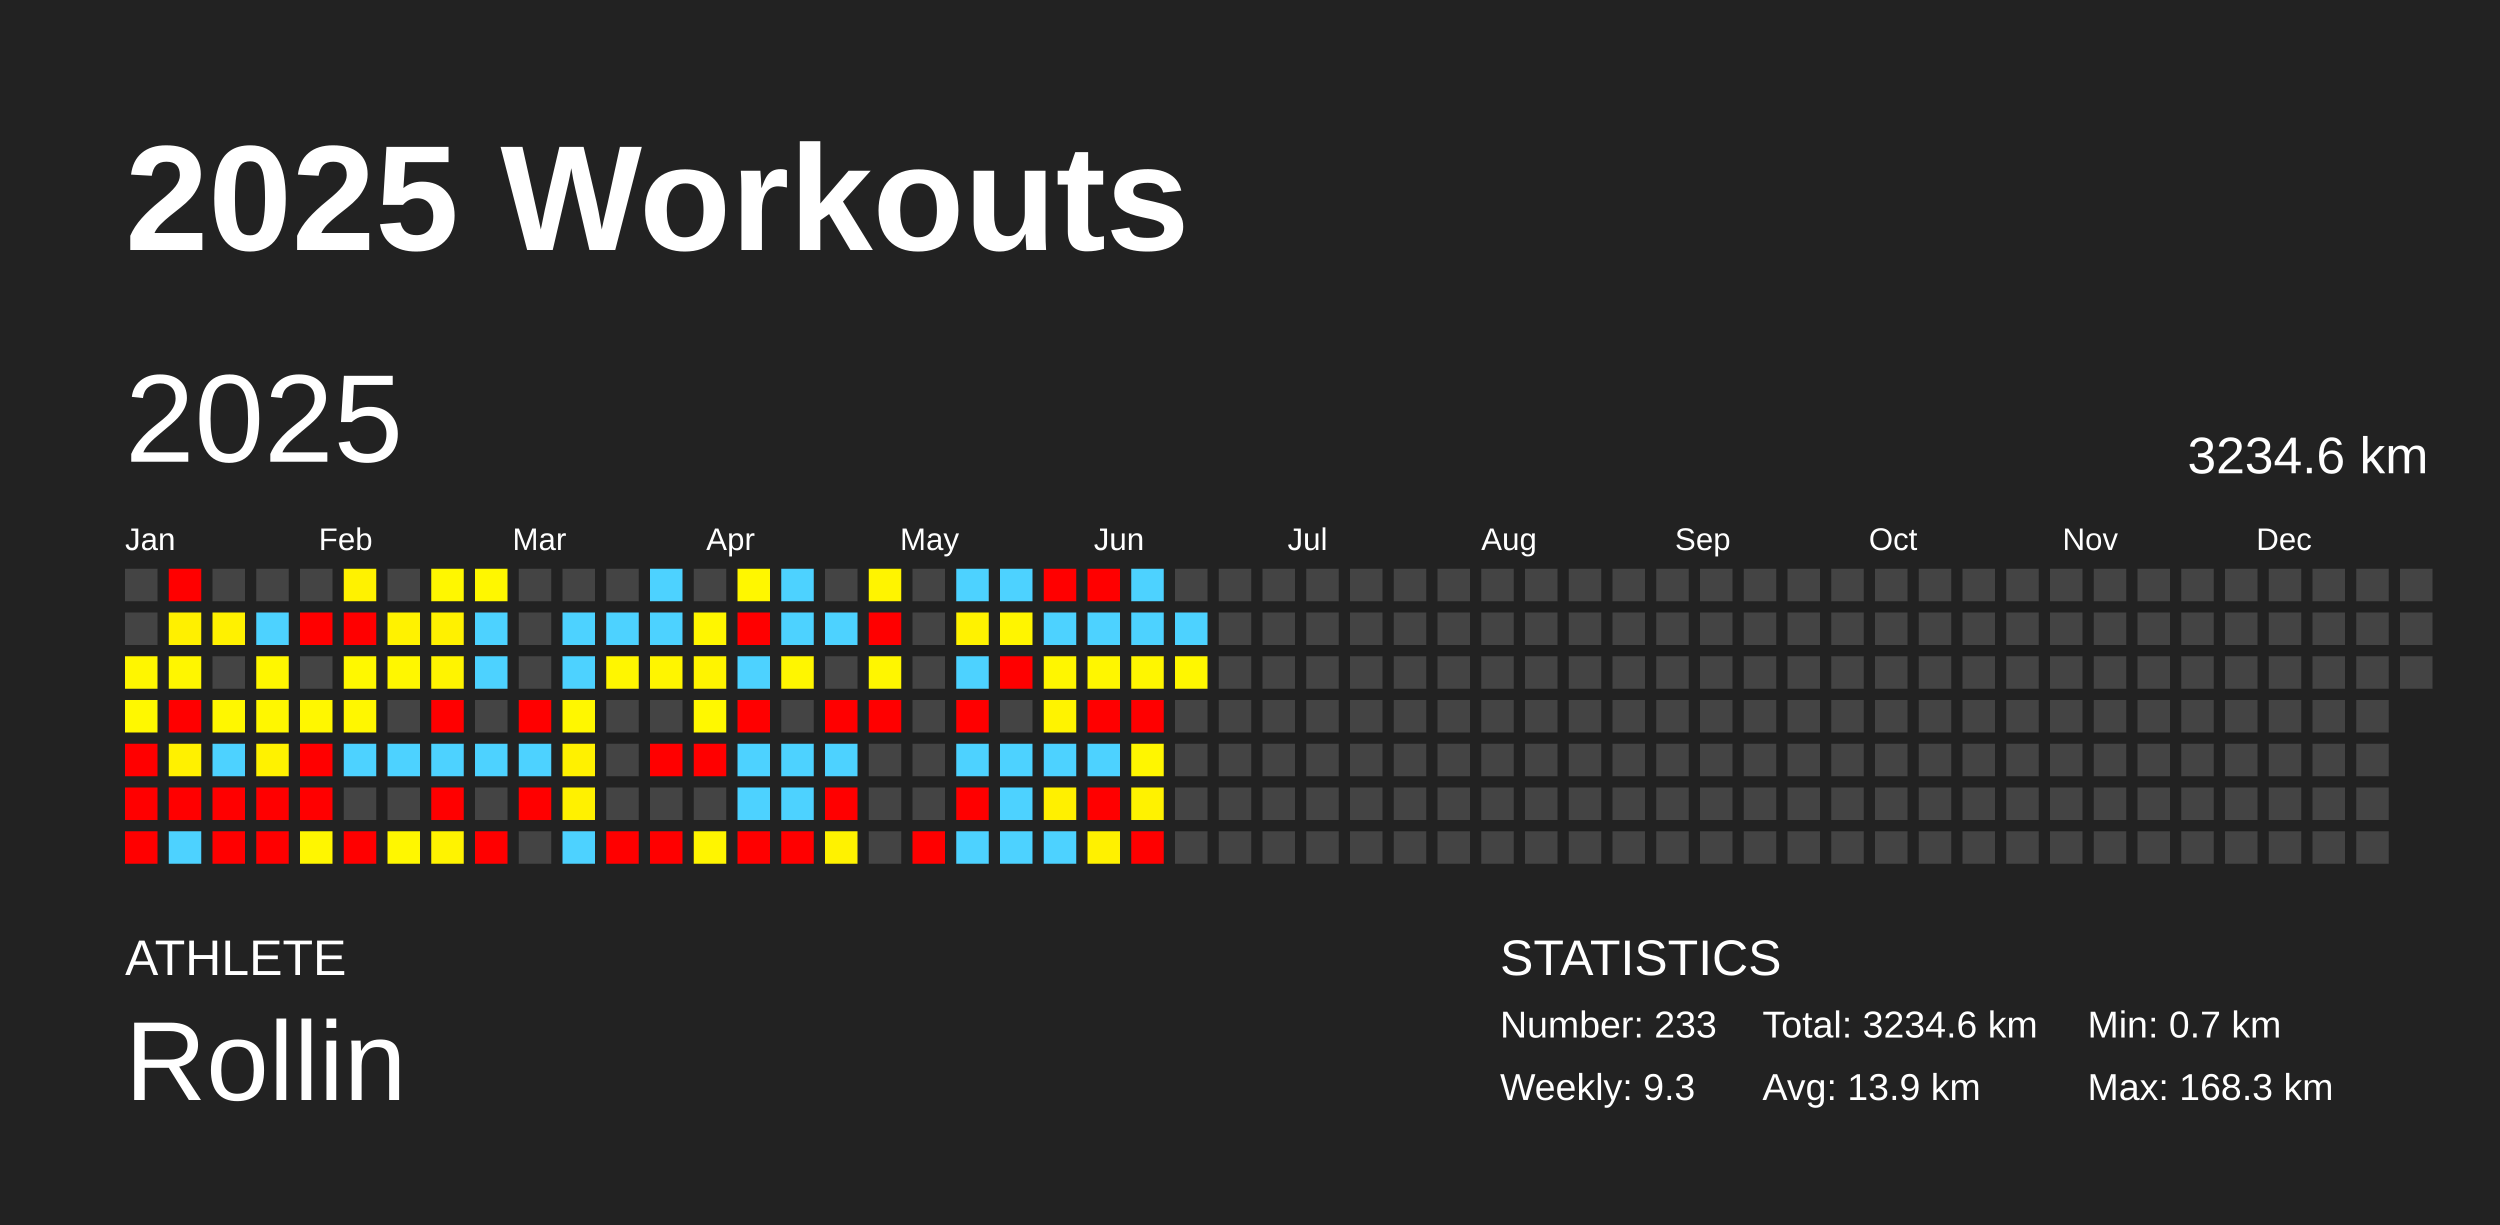
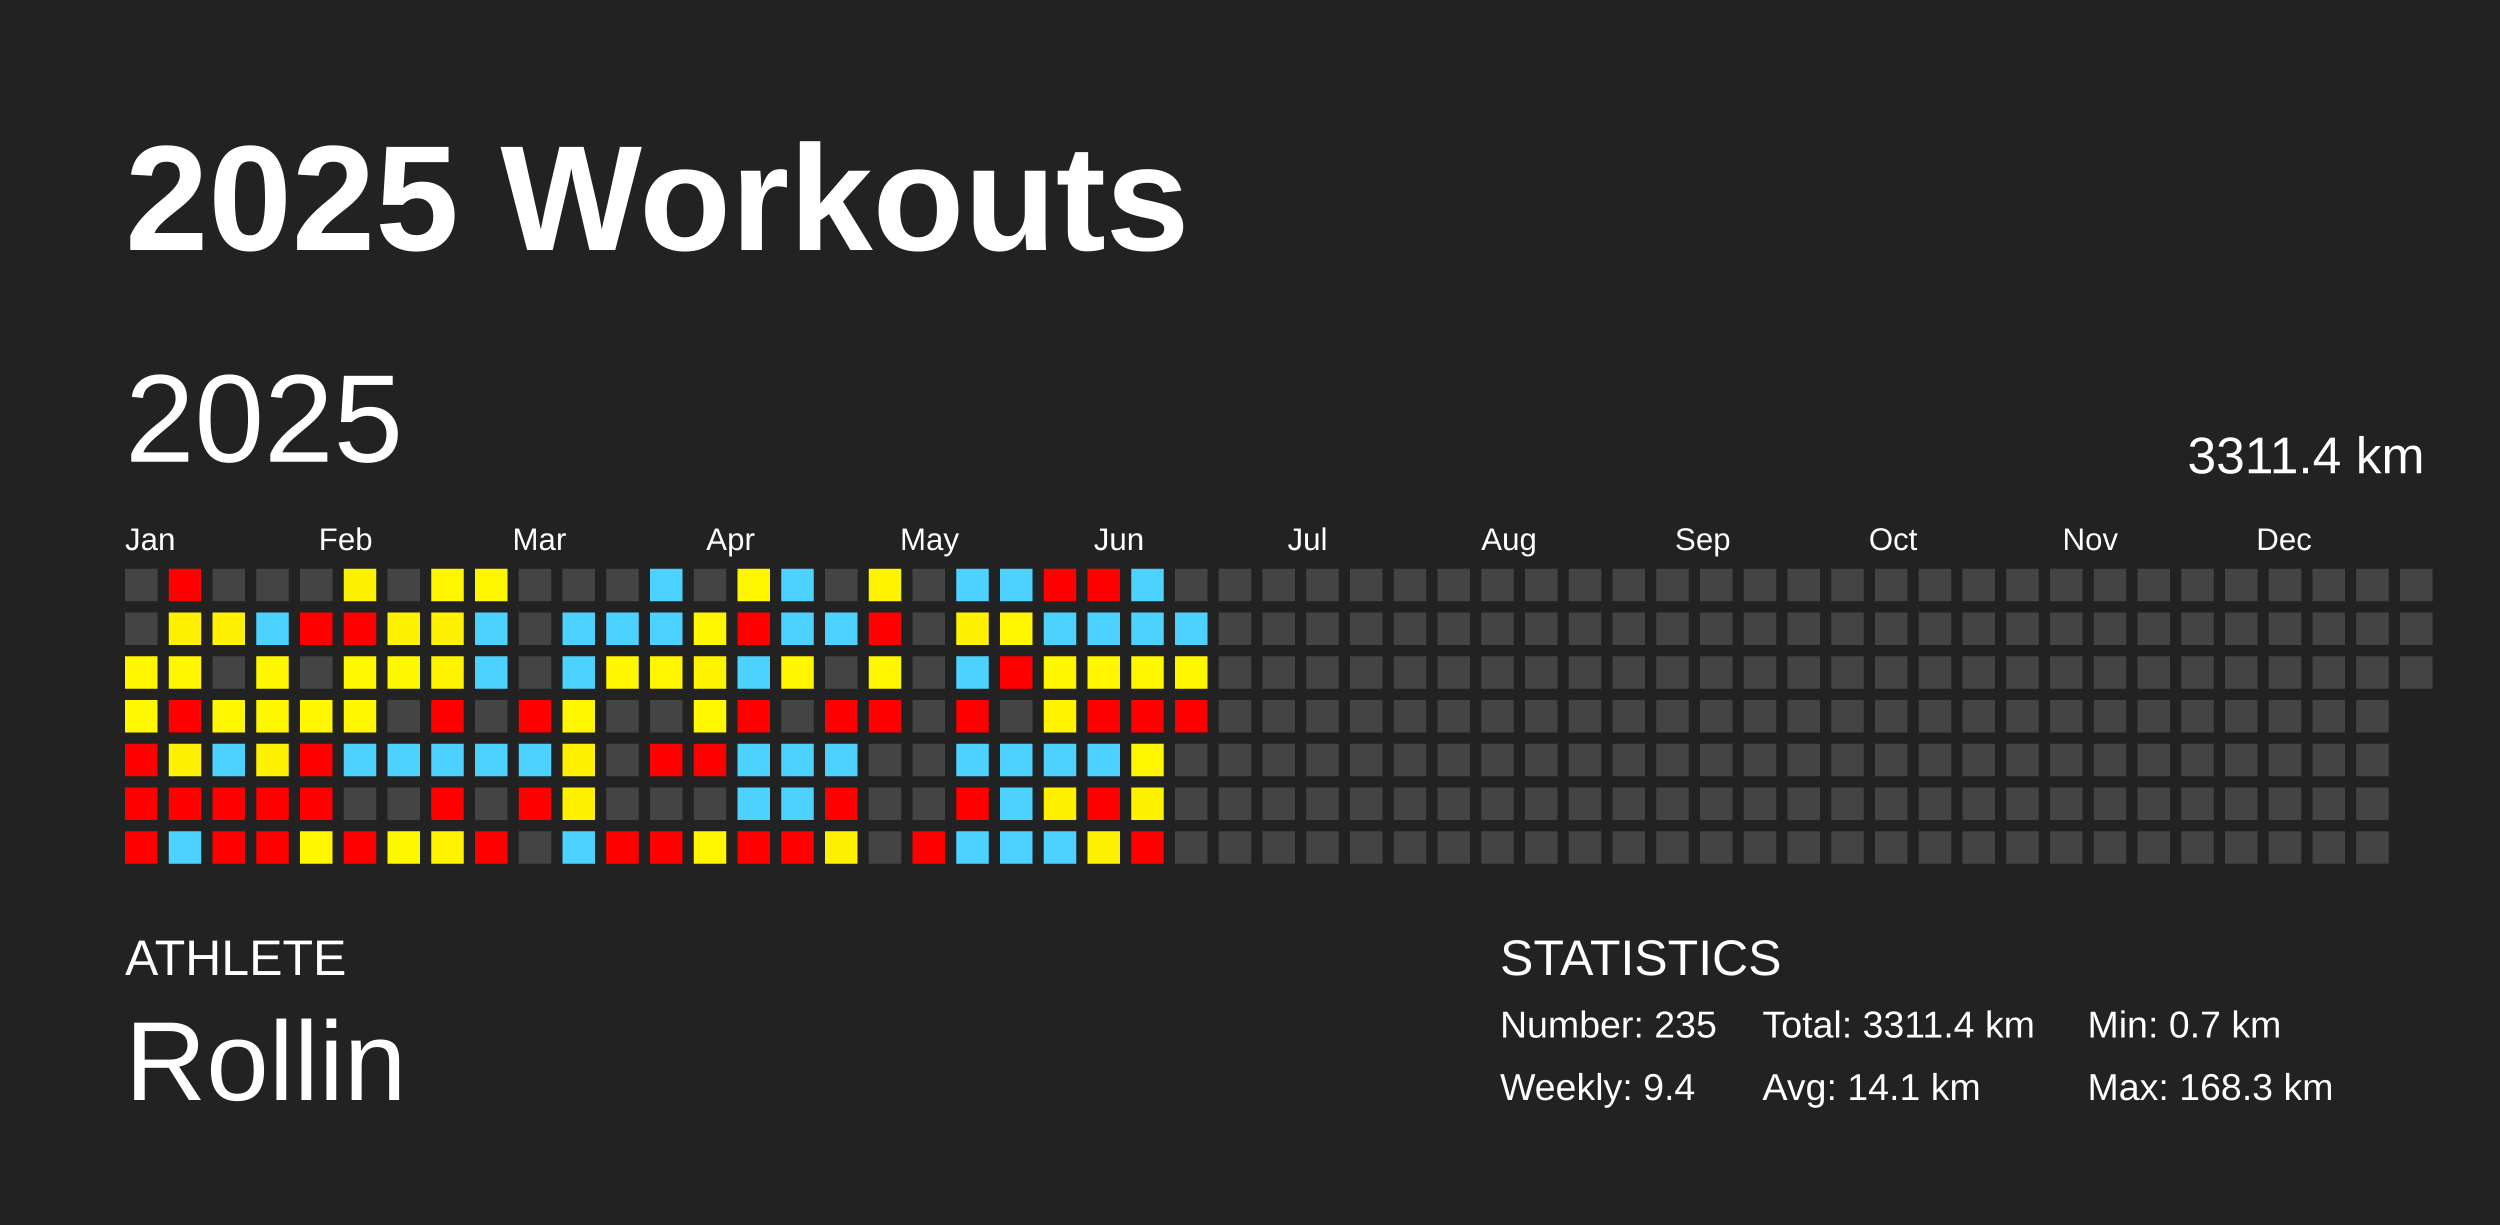
<svg xmlns="http://www.w3.org/2000/svg" baseProfile="full" height="98mm" version="1.1" viewBox="0,0,200,98" width="200mm">
  <defs />
  <rect fill="#222222" height="98" width="200" x="0" y="0" />
  <text fill="#FFFFFF" style="font-size:12px; font-family:Arial; font-weight:bold;" x="10" y="20">2025 Workouts</text>
  <text fill="#FFFFFF" style="font-size:4px; font-family:Arial" x="10" y="78">ATHLETE</text>
  <text fill="#FFFFFF" style="font-size:9px; font-family:Arial" x="10" y="88">Rollin</text>
  <text fill="#FFFFFF" style="font-size:4px; font-family:Arial" x="120" y="78">STATISTICS</text>
-   <text fill="#FFFFFF" style="font-size:3px; font-family:Arial" x="120" y="83">Number: 233</text>
-   <text fill="#FFFFFF" style="font-size:3px; font-family:Arial" x="120" y="88">Weekly: 9.3</text>
-   <text fill="#FFFFFF" style="font-size:3px; font-family:Arial" x="141" y="83">Total: 3234.6 km</text>
-   <text fill="#FFFFFF" style="font-size:3px; font-family:Arial" x="141" y="88">Avg: 13.9 km</text>
+   <text fill="#FFFFFF" style="font-size:3px; font-family:Arial" x="120" y="83">Number: 235</text>
+   <text fill="#FFFFFF" style="font-size:3px; font-family:Arial" x="120" y="88">Weekly: 9.4</text>
+   <text fill="#FFFFFF" style="font-size:3px; font-family:Arial" x="141" y="83">Total: 3311.4 km</text>
+   <text fill="#FFFFFF" style="font-size:3px; font-family:Arial" x="141" y="88">Avg: 14.1 km</text>
  <text fill="#FFFFFF" style="font-size:3px; font-family:Arial" x="167" y="83">Min: 0.7 km</text>
  <text fill="#FFFFFF" style="font-size:3px; font-family:Arial" x="167" y="88">Max: 168.3 km</text>
  <text dominant-baseline="hanging" fill="#FFFFFF" style="font-size:10.0px; font-family:Arial;" x="10" y="30">2025</text>
-   <text dominant-baseline="hanging" fill="#FFFFFF" style="font-size:4.125px; font-family:Arial;" x="175" y="35">3234.6 km</text>
+   <text dominant-baseline="hanging" fill="#FFFFFF" style="font-size:4.125px; font-family:Arial;" x="175" y="35">3311.4 km</text>
  <text fill="#FFFFFF" style="font-size:2.5px; font-family:Arial" x="10.0" y="44">Jan</text>
  <text fill="#FFFFFF" style="font-size:2.5px; font-family:Arial" x="25.5" y="44">Feb</text>
  <text fill="#FFFFFF" style="font-size:2.5px; font-family:Arial" x="41.0" y="44">Mar</text>
  <text fill="#FFFFFF" style="font-size:2.5px; font-family:Arial" x="56.5" y="44">Apr</text>
  <text fill="#FFFFFF" style="font-size:2.5px; font-family:Arial" x="72.0" y="44">May</text>
  <text fill="#FFFFFF" style="font-size:2.5px; font-family:Arial" x="87.5" y="44">Jun</text>
  <text fill="#FFFFFF" style="font-size:2.5px; font-family:Arial" x="103.0" y="44">Jul</text>
  <text fill="#FFFFFF" style="font-size:2.5px; font-family:Arial" x="118.5" y="44">Aug</text>
  <text fill="#FFFFFF" style="font-size:2.5px; font-family:Arial" x="134.0" y="44">Sep</text>
  <text fill="#FFFFFF" style="font-size:2.5px; font-family:Arial" x="149.5" y="44">Oct</text>
  <text fill="#FFFFFF" style="font-size:2.5px; font-family:Arial" x="165.0" y="44">Nov</text>
  <text fill="#FFFFFF" style="font-size:2.5px; font-family:Arial" x="180.5" y="44">Dec</text>
  <rect fill="#444444" height="2.6" width="2.6" x="10.0" y="45.5" />
  <rect fill="#444444" height="2.6" width="2.6" x="10.0" y="49.0" />
  <rect fill="#fff600" height="2.6" width="2.6" x="10.0" y="52.5" />
  <rect fill="#fff800" height="2.6" width="2.6" x="10.0" y="56.0" />
  <rect fill="red" height="2.6" width="2.6" x="10.0" y="59.5" />
  <rect fill="red" height="2.6" width="2.6" x="10.0" y="63.0" />
  <rect fill="red" height="2.6" width="2.6" x="10.0" y="66.5" />
  <rect fill="red" height="2.6" width="2.6" x="13.5" y="45.5" />
  <rect fill="#fff000" height="2.6" width="2.6" x="13.5" y="49.0" />
  <rect fill="#fff600" height="2.6" width="2.6" x="13.5" y="52.5" />
  <rect fill="red" height="2.6" width="2.6" x="13.5" y="56.0" />
  <rect fill="#fff100" height="2.6" width="2.6" x="13.5" y="59.5" />
  <rect fill="red" height="2.6" width="2.6" x="13.5" y="63.0" />
  <rect fill="#4dd2ff" height="2.6" width="2.6" x="13.5" y="66.5" />
  <rect fill="#444444" height="2.6" width="2.6" x="17.0" y="45.5" />
  <rect fill="#fff100" height="2.6" width="2.6" x="17.0" y="49.0" />
  <rect fill="#444444" height="2.6" width="2.6" x="17.0" y="52.5" />
  <rect fill="#fff700" height="2.6" width="2.6" x="17.0" y="56.0" />
  <rect fill="#4dd2ff" height="2.6" width="2.6" x="17.0" y="59.5" />
  <rect fill="red" height="2.6" width="2.6" x="17.0" y="63.0" />
  <rect fill="red" height="2.6" width="2.6" x="17.0" y="66.5" />
  <rect fill="#444444" height="2.6" width="2.6" x="20.5" y="45.5" />
  <rect fill="#4dd2ff" height="2.6" width="2.6" x="20.5" y="49.0" />
  <rect fill="#fff700" height="2.6" width="2.6" x="20.5" y="52.5" />
  <rect fill="#fff700" height="2.6" width="2.6" x="20.5" y="56.0" />
  <rect fill="#fff200" height="2.6" width="2.6" x="20.5" y="59.5" />
  <rect fill="red" height="2.6" width="2.6" x="20.5" y="63.0" />
  <rect fill="red" height="2.6" width="2.6" x="20.5" y="66.5" />
  <rect fill="#444444" height="2.6" width="2.6" x="24.0" y="45.5" />
  <rect fill="red" height="2.6" width="2.6" x="24.0" y="49.0" />
  <rect fill="#444444" height="2.6" width="2.6" x="24.0" y="52.5" />
  <rect fill="#fff700" height="2.6" width="2.6" x="24.0" y="56.0" />
  <rect fill="red" height="2.6" width="2.6" x="24.0" y="59.5" />
  <rect fill="red" height="2.6" width="2.6" x="24.0" y="63.0" />
  <rect fill="#fff600" height="2.6" width="2.6" x="24.0" y="66.5" />
  <rect fill="#fff200" height="2.6" width="2.6" x="27.5" y="45.5" />
  <rect fill="red" height="2.6" width="2.6" x="27.5" y="49.0" />
  <rect fill="#fff800" height="2.6" width="2.6" x="27.5" y="52.5" />
  <rect fill="#fff700" height="2.6" width="2.6" x="27.5" y="56.0" />
  <rect fill="#4dd2ff" height="2.6" width="2.6" x="27.5" y="59.5" />
  <rect fill="#444444" height="2.6" width="2.6" x="27.5" y="63.0" />
  <rect fill="red" height="2.6" width="2.6" x="27.5" y="66.5" />
  <rect fill="#444444" height="2.6" width="2.6" x="31.0" y="45.5" />
  <rect fill="#fff200" height="2.6" width="2.6" x="31.0" y="49.0" />
  <rect fill="#fff700" height="2.6" width="2.6" x="31.0" y="52.5" />
  <rect fill="#444444" height="2.6" width="2.6" x="31.0" y="56.0" />
  <rect fill="#4dd2ff" height="2.6" width="2.6" x="31.0" y="59.5" />
  <rect fill="#444444" height="2.6" width="2.6" x="31.0" y="63.0" />
  <rect fill="#fff700" height="2.6" width="2.6" x="31.0" y="66.5" />
  <rect fill="#fff700" height="2.6" width="2.6" x="34.5" y="45.5" />
  <rect fill="#fff100" height="2.6" width="2.6" x="34.5" y="49.0" />
  <rect fill="#fff400" height="2.6" width="2.6" x="34.5" y="52.5" />
  <rect fill="red" height="2.6" width="2.6" x="34.5" y="56.0" />
  <rect fill="#4dd2ff" height="2.6" width="2.6" x="34.5" y="59.5" />
  <rect fill="red" height="2.6" width="2.6" x="34.5" y="63.0" />
  <rect fill="#fff300" height="2.6" width="2.6" x="34.5" y="66.5" />
  <rect fill="#fff700" height="2.6" width="2.6" x="38.0" y="45.5" />
  <rect fill="#4dd2ff" height="2.6" width="2.6" x="38.0" y="49.0" />
  <rect fill="#4dd2ff" height="2.6" width="2.6" x="38.0" y="52.5" />
  <rect fill="#444444" height="2.6" width="2.6" x="38.0" y="56.0" />
  <rect fill="#4dd2ff" height="2.6" width="2.6" x="38.0" y="59.5" />
  <rect fill="#444444" height="2.6" width="2.6" x="38.0" y="63.0" />
  <rect fill="red" height="2.6" width="2.6" x="38.0" y="66.5" />
  <rect fill="#444444" height="2.6" width="2.6" x="41.5" y="45.5" />
  <rect fill="#444444" height="2.6" width="2.6" x="41.5" y="49.0" />
  <rect fill="#444444" height="2.6" width="2.6" x="41.5" y="52.5" />
  <rect fill="red" height="2.6" width="2.6" x="41.5" y="56.0" />
  <rect fill="#4dd2ff" height="2.6" width="2.6" x="41.5" y="59.5" />
  <rect fill="red" height="2.6" width="2.6" x="41.5" y="63.0" />
  <rect fill="#444444" height="2.6" width="2.6" x="41.5" y="66.5" />
  <rect fill="#444444" height="2.6" width="2.6" x="45.0" y="45.5" />
  <rect fill="#4dd2ff" height="2.6" width="2.6" x="45.0" y="49.0" />
  <rect fill="#4dd2ff" height="2.6" width="2.6" x="45.0" y="52.5" />
  <rect fill="#fff700" height="2.6" width="2.6" x="45.0" y="56.0" />
  <rect fill="#fff100" height="2.6" width="2.6" x="45.0" y="59.5" />
  <rect fill="#fff100" height="2.6" width="2.6" x="45.0" y="63.0" />
  <rect fill="#4dd2ff" height="2.6" width="2.6" x="45.0" y="66.5" />
  <rect fill="#444444" height="2.6" width="2.6" x="48.5" y="45.5" />
  <rect fill="#4dd2ff" height="2.6" width="2.6" x="48.5" y="49.0" />
  <rect fill="#fff600" height="2.6" width="2.6" x="48.5" y="52.5" />
  <rect fill="#444444" height="2.6" width="2.6" x="48.5" y="56.0" />
  <rect fill="#444444" height="2.6" width="2.6" x="48.5" y="59.5" />
  <rect fill="#444444" height="2.6" width="2.6" x="48.5" y="63.0" />
  <rect fill="red" height="2.6" width="2.6" x="48.5" y="66.5" />
  <rect fill="#4dd2ff" height="2.6" width="2.6" x="52.0" y="45.5" />
  <rect fill="#4dd2ff" height="2.6" width="2.6" x="52.0" y="49.0" />
  <rect fill="#fff500" height="2.6" width="2.6" x="52.0" y="52.5" />
  <rect fill="#444444" height="2.6" width="2.6" x="52.0" y="56.0" />
  <rect fill="red" height="2.6" width="2.6" x="52.0" y="59.5" />
  <rect fill="#444444" height="2.6" width="2.6" x="52.0" y="63.0" />
  <rect fill="red" height="2.6" width="2.6" x="52.0" y="66.5" />
  <rect fill="#444444" height="2.6" width="2.6" x="55.5" y="45.5" />
  <rect fill="#fff600" height="2.6" width="2.6" x="55.5" y="49.0" />
  <rect fill="#fff400" height="2.6" width="2.6" x="55.5" y="52.5" />
  <rect fill="#fff800" height="2.6" width="2.6" x="55.5" y="56.0" />
  <rect fill="red" height="2.6" width="2.6" x="55.5" y="59.5" />
  <rect fill="#444444" height="2.6" width="2.6" x="55.5" y="63.0" />
  <rect fill="#fff500" height="2.6" width="2.6" x="55.5" y="66.5" />
  <rect fill="#fff700" height="2.6" width="2.6" x="59.0" y="45.5" />
  <rect fill="red" height="2.6" width="2.6" x="59.0" y="49.0" />
  <rect fill="#4dd2ff" height="2.6" width="2.6" x="59.0" y="52.5" />
  <rect fill="red" height="2.6" width="2.6" x="59.0" y="56.0" />
  <rect fill="#4dd2ff" height="2.6" width="2.6" x="59.0" y="59.5" />
  <rect fill="#4dd2ff" height="2.6" width="2.6" x="59.0" y="63.0" />
  <rect fill="red" height="2.6" width="2.6" x="59.0" y="66.5" />
  <rect fill="#4dd2ff" height="2.6" width="2.6" x="62.5" y="45.5" />
  <rect fill="#4dd2ff" height="2.6" width="2.6" x="62.5" y="49.0" />
  <rect fill="#fff600" height="2.6" width="2.6" x="62.5" y="52.5" />
  <rect fill="#444444" height="2.6" width="2.6" x="62.5" y="56.0" />
  <rect fill="#4dd2ff" height="2.6" width="2.6" x="62.5" y="59.5" />
  <rect fill="#4dd2ff" height="2.6" width="2.6" x="62.5" y="63.0" />
  <rect fill="red" height="2.6" width="2.6" x="62.5" y="66.5" />
  <rect fill="#444444" height="2.6" width="2.6" x="66.0" y="45.5" />
  <rect fill="#4dd2ff" height="2.6" width="2.6" x="66.0" y="49.0" />
  <rect fill="#444444" height="2.6" width="2.6" x="66.0" y="52.5" />
  <rect fill="red" height="2.6" width="2.6" x="66.0" y="56.0" />
  <rect fill="#4dd2ff" height="2.6" width="2.6" x="66.0" y="59.5" />
  <rect fill="red" height="2.6" width="2.6" x="66.0" y="63.0" />
  <rect fill="#fff200" height="2.6" width="2.6" x="66.0" y="66.5" />
  <rect fill="#fff400" height="2.6" width="2.6" x="69.5" y="45.5" />
  <rect fill="red" height="2.6" width="2.6" x="69.5" y="49.0" />
  <rect fill="#fff600" height="2.6" width="2.6" x="69.5" y="52.5" />
  <rect fill="red" height="2.6" width="2.6" x="69.5" y="56.0" />
  <rect fill="#444444" height="2.6" width="2.6" x="69.5" y="59.5" />
  <rect fill="#444444" height="2.6" width="2.6" x="69.5" y="63.0" />
  <rect fill="#444444" height="2.6" width="2.6" x="69.5" y="66.5" />
  <rect fill="#444444" height="2.6" width="2.6" x="73.0" y="45.5" />
  <rect fill="#444444" height="2.6" width="2.6" x="73.0" y="49.0" />
  <rect fill="#444444" height="2.6" width="2.6" x="73.0" y="52.5" />
  <rect fill="#444444" height="2.6" width="2.6" x="73.0" y="56.0" />
  <rect fill="#444444" height="2.6" width="2.6" x="73.0" y="59.5" />
  <rect fill="#444444" height="2.6" width="2.6" x="73.0" y="63.0" />
  <rect fill="red" height="2.6" width="2.6" x="73.0" y="66.5" />
  <rect fill="#4dd2ff" height="2.6" width="2.6" x="76.5" y="45.5" />
  <rect fill="#fff200" height="2.6" width="2.6" x="76.5" y="49.0" />
  <rect fill="#4dd2ff" height="2.6" width="2.6" x="76.5" y="52.5" />
  <rect fill="red" height="2.6" width="2.6" x="76.5" y="56.0" />
  <rect fill="#4dd2ff" height="2.6" width="2.6" x="76.5" y="59.5" />
  <rect fill="red" height="2.6" width="2.6" x="76.5" y="63.0" />
  <rect fill="#4dd2ff" height="2.6" width="2.6" x="76.5" y="66.5" />
  <rect fill="#4dd2ff" height="2.6" width="2.6" x="80.0" y="45.5" />
  <rect fill="#fff500" height="2.6" width="2.6" x="80.0" y="49.0" />
  <rect fill="red" height="2.6" width="2.6" x="80.0" y="52.5" />
  <rect fill="#444444" height="2.6" width="2.6" x="80.0" y="56.0" />
  <rect fill="#4dd2ff" height="2.6" width="2.6" x="80.0" y="59.5" />
  <rect fill="#4dd2ff" height="2.6" width="2.6" x="80.0" y="63.0" />
  <rect fill="#4dd2ff" height="2.6" width="2.6" x="80.0" y="66.5" />
  <rect fill="red" height="2.6" width="2.6" x="83.5" y="45.5" />
  <rect fill="#4dd2ff" height="2.6" width="2.6" x="83.5" y="49.0" />
  <rect fill="#fff600" height="2.6" width="2.6" x="83.5" y="52.5" />
  <rect fill="#fff300" height="2.6" width="2.6" x="83.5" y="56.0" />
  <rect fill="#4dd2ff" height="2.6" width="2.6" x="83.5" y="59.5" />
  <rect fill="#fff000" height="2.6" width="2.6" x="83.5" y="63.0" />
  <rect fill="#4dd2ff" height="2.6" width="2.6" x="83.5" y="66.5" />
  <rect fill="red" height="2.6" width="2.6" x="87.0" y="45.5" />
  <rect fill="#4dd2ff" height="2.6" width="2.6" x="87.0" y="49.0" />
  <rect fill="#fff600" height="2.6" width="2.6" x="87.0" y="52.5" />
  <rect fill="red" height="2.6" width="2.6" x="87.0" y="56.0" />
  <rect fill="#4dd2ff" height="2.6" width="2.6" x="87.0" y="59.5" />
  <rect fill="red" height="2.6" width="2.6" x="87.0" y="63.0" />
  <rect fill="#fff100" height="2.6" width="2.6" x="87.0" y="66.5" />
  <rect fill="#4dd2ff" height="2.6" width="2.6" x="90.5" y="45.5" />
  <rect fill="#4dd2ff" height="2.6" width="2.6" x="90.5" y="49.0" />
  <rect fill="#fff600" height="2.6" width="2.6" x="90.5" y="52.5" />
  <rect fill="red" height="2.6" width="2.6" x="90.5" y="56.0" />
  <rect fill="#fff600" height="2.6" width="2.6" x="90.5" y="59.5" />
  <rect fill="#fff200" height="2.6" width="2.6" x="90.5" y="63.0" />
  <rect fill="red" height="2.6" width="2.6" x="90.5" y="66.5" />
  <rect fill="#444444" height="2.6" width="2.6" x="94.0" y="45.5" />
  <rect fill="#4dd2ff" height="2.6" width="2.6" x="94.0" y="49.0" />
  <rect fill="#fff700" height="2.6" width="2.6" x="94.0" y="52.5" />
-   <rect fill="#444444" height="2.6" width="2.6" x="94.0" y="56.0" />
+   <rect fill="red" height="2.6" width="2.6" x="94.0" y="56.0" />
  <rect fill="#444444" height="2.6" width="2.6" x="94.0" y="59.5" />
  <rect fill="#444444" height="2.6" width="2.6" x="94.0" y="63.0" />
  <rect fill="#444444" height="2.6" width="2.6" x="94.0" y="66.5" />
  <rect fill="#444444" height="2.6" width="2.6" x="97.5" y="45.5" />
  <rect fill="#444444" height="2.6" width="2.6" x="97.5" y="49.0" />
  <rect fill="#444444" height="2.6" width="2.6" x="97.5" y="52.5" />
  <rect fill="#444444" height="2.6" width="2.6" x="97.5" y="56.0" />
  <rect fill="#444444" height="2.6" width="2.6" x="97.5" y="59.5" />
  <rect fill="#444444" height="2.6" width="2.6" x="97.5" y="63.0" />
  <rect fill="#444444" height="2.6" width="2.6" x="97.5" y="66.5" />
  <rect fill="#444444" height="2.6" width="2.6" x="101.0" y="45.5" />
  <rect fill="#444444" height="2.6" width="2.6" x="101.0" y="49.0" />
  <rect fill="#444444" height="2.6" width="2.6" x="101.0" y="52.5" />
  <rect fill="#444444" height="2.6" width="2.6" x="101.0" y="56.0" />
  <rect fill="#444444" height="2.6" width="2.6" x="101.0" y="59.5" />
  <rect fill="#444444" height="2.6" width="2.6" x="101.0" y="63.0" />
  <rect fill="#444444" height="2.6" width="2.6" x="101.0" y="66.5" />
  <rect fill="#444444" height="2.6" width="2.6" x="104.5" y="45.5" />
  <rect fill="#444444" height="2.6" width="2.6" x="104.5" y="49.0" />
  <rect fill="#444444" height="2.6" width="2.6" x="104.5" y="52.5" />
  <rect fill="#444444" height="2.6" width="2.6" x="104.5" y="56.0" />
  <rect fill="#444444" height="2.6" width="2.6" x="104.5" y="59.5" />
  <rect fill="#444444" height="2.6" width="2.6" x="104.5" y="63.0" />
  <rect fill="#444444" height="2.6" width="2.6" x="104.5" y="66.5" />
  <rect fill="#444444" height="2.6" width="2.6" x="108.0" y="45.5" />
  <rect fill="#444444" height="2.6" width="2.6" x="108.0" y="49.0" />
  <rect fill="#444444" height="2.6" width="2.6" x="108.0" y="52.5" />
  <rect fill="#444444" height="2.6" width="2.6" x="108.0" y="56.0" />
  <rect fill="#444444" height="2.6" width="2.6" x="108.0" y="59.5" />
  <rect fill="#444444" height="2.6" width="2.6" x="108.0" y="63.0" />
  <rect fill="#444444" height="2.6" width="2.6" x="108.0" y="66.5" />
  <rect fill="#444444" height="2.6" width="2.6" x="111.5" y="45.5" />
  <rect fill="#444444" height="2.6" width="2.6" x="111.5" y="49.0" />
  <rect fill="#444444" height="2.6" width="2.6" x="111.5" y="52.5" />
  <rect fill="#444444" height="2.6" width="2.6" x="111.5" y="56.0" />
  <rect fill="#444444" height="2.6" width="2.6" x="111.5" y="59.5" />
  <rect fill="#444444" height="2.6" width="2.6" x="111.5" y="63.0" />
  <rect fill="#444444" height="2.6" width="2.6" x="111.5" y="66.5" />
  <rect fill="#444444" height="2.6" width="2.6" x="115.0" y="45.5" />
  <rect fill="#444444" height="2.6" width="2.6" x="115.0" y="49.0" />
  <rect fill="#444444" height="2.6" width="2.6" x="115.0" y="52.5" />
  <rect fill="#444444" height="2.6" width="2.6" x="115.0" y="56.0" />
  <rect fill="#444444" height="2.6" width="2.6" x="115.0" y="59.5" />
  <rect fill="#444444" height="2.6" width="2.6" x="115.0" y="63.0" />
  <rect fill="#444444" height="2.6" width="2.6" x="115.0" y="66.5" />
  <rect fill="#444444" height="2.6" width="2.6" x="118.5" y="45.5" />
  <rect fill="#444444" height="2.6" width="2.6" x="118.5" y="49.0" />
  <rect fill="#444444" height="2.6" width="2.6" x="118.5" y="52.5" />
  <rect fill="#444444" height="2.6" width="2.6" x="118.5" y="56.0" />
  <rect fill="#444444" height="2.6" width="2.6" x="118.5" y="59.5" />
  <rect fill="#444444" height="2.6" width="2.6" x="118.5" y="63.0" />
  <rect fill="#444444" height="2.6" width="2.6" x="118.5" y="66.5" />
  <rect fill="#444444" height="2.6" width="2.6" x="122.0" y="45.5" />
  <rect fill="#444444" height="2.6" width="2.6" x="122.0" y="49.0" />
  <rect fill="#444444" height="2.6" width="2.6" x="122.0" y="52.5" />
  <rect fill="#444444" height="2.6" width="2.6" x="122.0" y="56.0" />
  <rect fill="#444444" height="2.6" width="2.6" x="122.0" y="59.5" />
  <rect fill="#444444" height="2.6" width="2.6" x="122.0" y="63.0" />
  <rect fill="#444444" height="2.6" width="2.6" x="122.0" y="66.5" />
  <rect fill="#444444" height="2.6" width="2.6" x="125.5" y="45.5" />
  <rect fill="#444444" height="2.6" width="2.6" x="125.5" y="49.0" />
  <rect fill="#444444" height="2.6" width="2.6" x="125.5" y="52.5" />
  <rect fill="#444444" height="2.6" width="2.6" x="125.5" y="56.0" />
  <rect fill="#444444" height="2.6" width="2.6" x="125.5" y="59.5" />
  <rect fill="#444444" height="2.6" width="2.6" x="125.5" y="63.0" />
  <rect fill="#444444" height="2.6" width="2.6" x="125.5" y="66.5" />
  <rect fill="#444444" height="2.6" width="2.6" x="129.0" y="45.5" />
  <rect fill="#444444" height="2.6" width="2.6" x="129.0" y="49.0" />
  <rect fill="#444444" height="2.6" width="2.6" x="129.0" y="52.5" />
  <rect fill="#444444" height="2.6" width="2.6" x="129.0" y="56.0" />
  <rect fill="#444444" height="2.6" width="2.6" x="129.0" y="59.5" />
  <rect fill="#444444" height="2.6" width="2.6" x="129.0" y="63.0" />
  <rect fill="#444444" height="2.6" width="2.6" x="129.0" y="66.5" />
  <rect fill="#444444" height="2.6" width="2.6" x="132.5" y="45.5" />
  <rect fill="#444444" height="2.6" width="2.6" x="132.5" y="49.0" />
  <rect fill="#444444" height="2.6" width="2.6" x="132.5" y="52.5" />
  <rect fill="#444444" height="2.6" width="2.6" x="132.5" y="56.0" />
  <rect fill="#444444" height="2.6" width="2.6" x="132.5" y="59.5" />
  <rect fill="#444444" height="2.6" width="2.6" x="132.5" y="63.0" />
  <rect fill="#444444" height="2.6" width="2.6" x="132.5" y="66.5" />
  <rect fill="#444444" height="2.6" width="2.6" x="136.0" y="45.5" />
  <rect fill="#444444" height="2.6" width="2.6" x="136.0" y="49.0" />
  <rect fill="#444444" height="2.6" width="2.6" x="136.0" y="52.5" />
  <rect fill="#444444" height="2.6" width="2.6" x="136.0" y="56.0" />
  <rect fill="#444444" height="2.6" width="2.6" x="136.0" y="59.5" />
  <rect fill="#444444" height="2.6" width="2.6" x="136.0" y="63.0" />
  <rect fill="#444444" height="2.6" width="2.6" x="136.0" y="66.5" />
  <rect fill="#444444" height="2.6" width="2.6" x="139.5" y="45.5" />
  <rect fill="#444444" height="2.6" width="2.6" x="139.5" y="49.0" />
  <rect fill="#444444" height="2.6" width="2.6" x="139.5" y="52.5" />
  <rect fill="#444444" height="2.6" width="2.6" x="139.5" y="56.0" />
  <rect fill="#444444" height="2.6" width="2.6" x="139.5" y="59.5" />
  <rect fill="#444444" height="2.6" width="2.6" x="139.5" y="63.0" />
  <rect fill="#444444" height="2.6" width="2.6" x="139.5" y="66.5" />
  <rect fill="#444444" height="2.6" width="2.6" x="143.0" y="45.5" />
  <rect fill="#444444" height="2.6" width="2.6" x="143.0" y="49.0" />
  <rect fill="#444444" height="2.6" width="2.6" x="143.0" y="52.5" />
  <rect fill="#444444" height="2.6" width="2.6" x="143.0" y="56.0" />
  <rect fill="#444444" height="2.6" width="2.6" x="143.0" y="59.5" />
  <rect fill="#444444" height="2.6" width="2.6" x="143.0" y="63.0" />
  <rect fill="#444444" height="2.6" width="2.6" x="143.0" y="66.5" />
  <rect fill="#444444" height="2.6" width="2.6" x="146.5" y="45.5" />
  <rect fill="#444444" height="2.6" width="2.6" x="146.5" y="49.0" />
  <rect fill="#444444" height="2.6" width="2.6" x="146.5" y="52.5" />
  <rect fill="#444444" height="2.6" width="2.6" x="146.5" y="56.0" />
  <rect fill="#444444" height="2.6" width="2.6" x="146.5" y="59.5" />
  <rect fill="#444444" height="2.6" width="2.6" x="146.5" y="63.0" />
  <rect fill="#444444" height="2.6" width="2.6" x="146.5" y="66.5" />
  <rect fill="#444444" height="2.6" width="2.6" x="150.0" y="45.5" />
  <rect fill="#444444" height="2.6" width="2.6" x="150.0" y="49.0" />
  <rect fill="#444444" height="2.6" width="2.6" x="150.0" y="52.5" />
  <rect fill="#444444" height="2.6" width="2.6" x="150.0" y="56.0" />
  <rect fill="#444444" height="2.6" width="2.6" x="150.0" y="59.5" />
  <rect fill="#444444" height="2.6" width="2.6" x="150.0" y="63.0" />
  <rect fill="#444444" height="2.6" width="2.6" x="150.0" y="66.5" />
  <rect fill="#444444" height="2.6" width="2.6" x="153.5" y="45.5" />
  <rect fill="#444444" height="2.6" width="2.6" x="153.5" y="49.0" />
  <rect fill="#444444" height="2.6" width="2.6" x="153.5" y="52.5" />
  <rect fill="#444444" height="2.6" width="2.6" x="153.5" y="56.0" />
  <rect fill="#444444" height="2.6" width="2.6" x="153.5" y="59.5" />
  <rect fill="#444444" height="2.6" width="2.6" x="153.5" y="63.0" />
  <rect fill="#444444" height="2.6" width="2.6" x="153.5" y="66.5" />
  <rect fill="#444444" height="2.6" width="2.6" x="157.0" y="45.5" />
  <rect fill="#444444" height="2.6" width="2.6" x="157.0" y="49.0" />
  <rect fill="#444444" height="2.6" width="2.6" x="157.0" y="52.5" />
  <rect fill="#444444" height="2.6" width="2.6" x="157.0" y="56.0" />
  <rect fill="#444444" height="2.6" width="2.6" x="157.0" y="59.5" />
  <rect fill="#444444" height="2.6" width="2.6" x="157.0" y="63.0" />
  <rect fill="#444444" height="2.6" width="2.6" x="157.0" y="66.5" />
  <rect fill="#444444" height="2.6" width="2.6" x="160.5" y="45.5" />
  <rect fill="#444444" height="2.6" width="2.6" x="160.5" y="49.0" />
  <rect fill="#444444" height="2.6" width="2.6" x="160.5" y="52.5" />
  <rect fill="#444444" height="2.6" width="2.6" x="160.5" y="56.0" />
  <rect fill="#444444" height="2.6" width="2.6" x="160.5" y="59.5" />
  <rect fill="#444444" height="2.6" width="2.6" x="160.5" y="63.0" />
  <rect fill="#444444" height="2.6" width="2.6" x="160.5" y="66.5" />
  <rect fill="#444444" height="2.6" width="2.6" x="164.0" y="45.5" />
  <rect fill="#444444" height="2.6" width="2.6" x="164.0" y="49.0" />
  <rect fill="#444444" height="2.6" width="2.6" x="164.0" y="52.5" />
  <rect fill="#444444" height="2.6" width="2.6" x="164.0" y="56.0" />
  <rect fill="#444444" height="2.6" width="2.6" x="164.0" y="59.5" />
  <rect fill="#444444" height="2.6" width="2.6" x="164.0" y="63.0" />
  <rect fill="#444444" height="2.6" width="2.6" x="164.0" y="66.5" />
  <rect fill="#444444" height="2.6" width="2.6" x="167.5" y="45.5" />
  <rect fill="#444444" height="2.6" width="2.6" x="167.5" y="49.0" />
  <rect fill="#444444" height="2.6" width="2.6" x="167.5" y="52.5" />
  <rect fill="#444444" height="2.6" width="2.6" x="167.5" y="56.0" />
  <rect fill="#444444" height="2.6" width="2.6" x="167.5" y="59.5" />
  <rect fill="#444444" height="2.6" width="2.6" x="167.5" y="63.0" />
  <rect fill="#444444" height="2.6" width="2.6" x="167.5" y="66.5" />
  <rect fill="#444444" height="2.6" width="2.6" x="171.0" y="45.5" />
  <rect fill="#444444" height="2.6" width="2.6" x="171.0" y="49.0" />
  <rect fill="#444444" height="2.6" width="2.6" x="171.0" y="52.5" />
  <rect fill="#444444" height="2.6" width="2.6" x="171.0" y="56.0" />
  <rect fill="#444444" height="2.6" width="2.6" x="171.0" y="59.5" />
  <rect fill="#444444" height="2.6" width="2.6" x="171.0" y="63.0" />
  <rect fill="#444444" height="2.6" width="2.6" x="171.0" y="66.5" />
  <rect fill="#444444" height="2.6" width="2.6" x="174.5" y="45.5" />
  <rect fill="#444444" height="2.6" width="2.6" x="174.5" y="49.0" />
  <rect fill="#444444" height="2.6" width="2.6" x="174.5" y="52.5" />
  <rect fill="#444444" height="2.6" width="2.6" x="174.5" y="56.0" />
  <rect fill="#444444" height="2.6" width="2.6" x="174.5" y="59.5" />
  <rect fill="#444444" height="2.6" width="2.6" x="174.5" y="63.0" />
  <rect fill="#444444" height="2.6" width="2.6" x="174.5" y="66.5" />
  <rect fill="#444444" height="2.6" width="2.6" x="178.0" y="45.5" />
  <rect fill="#444444" height="2.6" width="2.6" x="178.0" y="49.0" />
  <rect fill="#444444" height="2.6" width="2.6" x="178.0" y="52.5" />
  <rect fill="#444444" height="2.6" width="2.6" x="178.0" y="56.0" />
  <rect fill="#444444" height="2.6" width="2.6" x="178.0" y="59.5" />
  <rect fill="#444444" height="2.6" width="2.6" x="178.0" y="63.0" />
  <rect fill="#444444" height="2.6" width="2.6" x="178.0" y="66.5" />
  <rect fill="#444444" height="2.6" width="2.6" x="181.5" y="45.5" />
  <rect fill="#444444" height="2.6" width="2.6" x="181.5" y="49.0" />
  <rect fill="#444444" height="2.6" width="2.6" x="181.5" y="52.5" />
  <rect fill="#444444" height="2.6" width="2.6" x="181.5" y="56.0" />
  <rect fill="#444444" height="2.6" width="2.6" x="181.5" y="59.5" />
  <rect fill="#444444" height="2.6" width="2.6" x="181.5" y="63.0" />
  <rect fill="#444444" height="2.6" width="2.6" x="181.5" y="66.5" />
  <rect fill="#444444" height="2.6" width="2.6" x="185.0" y="45.5" />
  <rect fill="#444444" height="2.6" width="2.6" x="185.0" y="49.0" />
  <rect fill="#444444" height="2.6" width="2.6" x="185.0" y="52.5" />
  <rect fill="#444444" height="2.6" width="2.6" x="185.0" y="56.0" />
  <rect fill="#444444" height="2.6" width="2.6" x="185.0" y="59.5" />
  <rect fill="#444444" height="2.6" width="2.6" x="185.0" y="63.0" />
  <rect fill="#444444" height="2.6" width="2.6" x="185.0" y="66.5" />
  <rect fill="#444444" height="2.6" width="2.6" x="188.5" y="45.5" />
  <rect fill="#444444" height="2.6" width="2.6" x="188.5" y="49.0" />
  <rect fill="#444444" height="2.6" width="2.6" x="188.5" y="52.5" />
  <rect fill="#444444" height="2.6" width="2.6" x="188.5" y="56.0" />
  <rect fill="#444444" height="2.6" width="2.6" x="188.5" y="59.5" />
  <rect fill="#444444" height="2.6" width="2.6" x="188.5" y="63.0" />
  <rect fill="#444444" height="2.6" width="2.6" x="188.5" y="66.5" />
  <rect fill="#444444" height="2.6" width="2.6" x="192.0" y="45.5" />
  <rect fill="#444444" height="2.6" width="2.6" x="192.0" y="49.0" />
  <rect fill="#444444" height="2.6" width="2.6" x="192.0" y="52.5" />
</svg>
